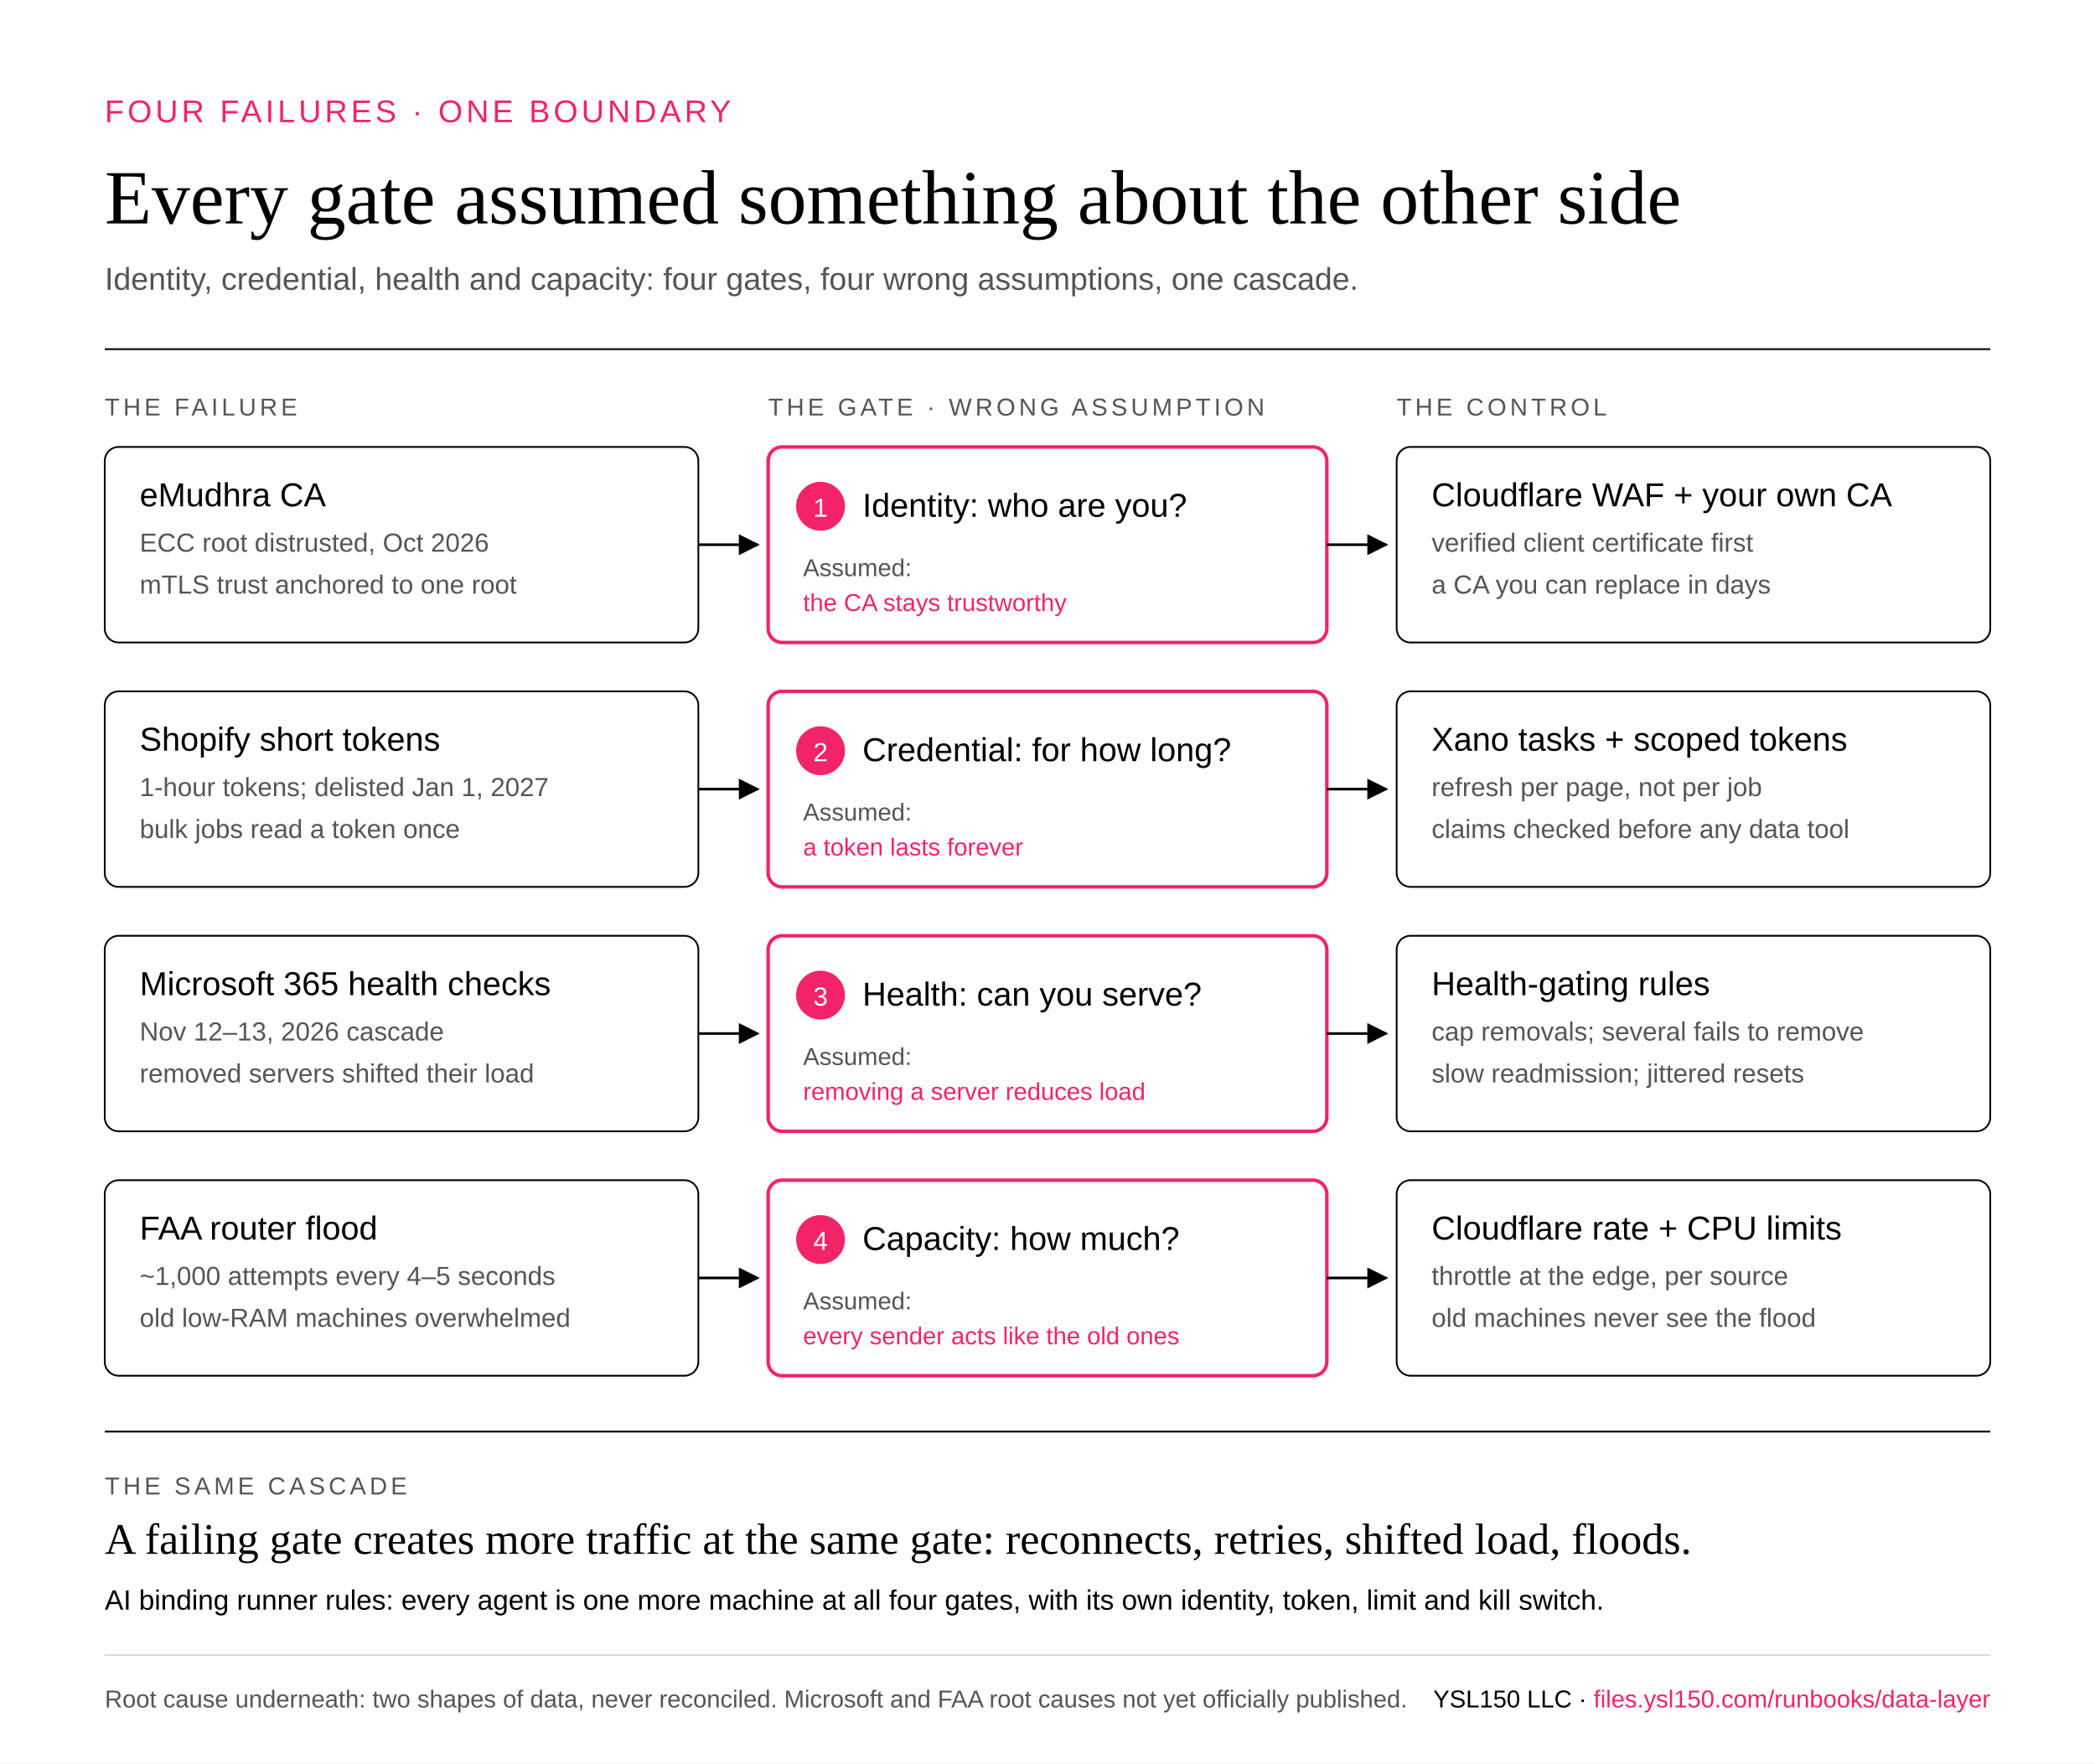
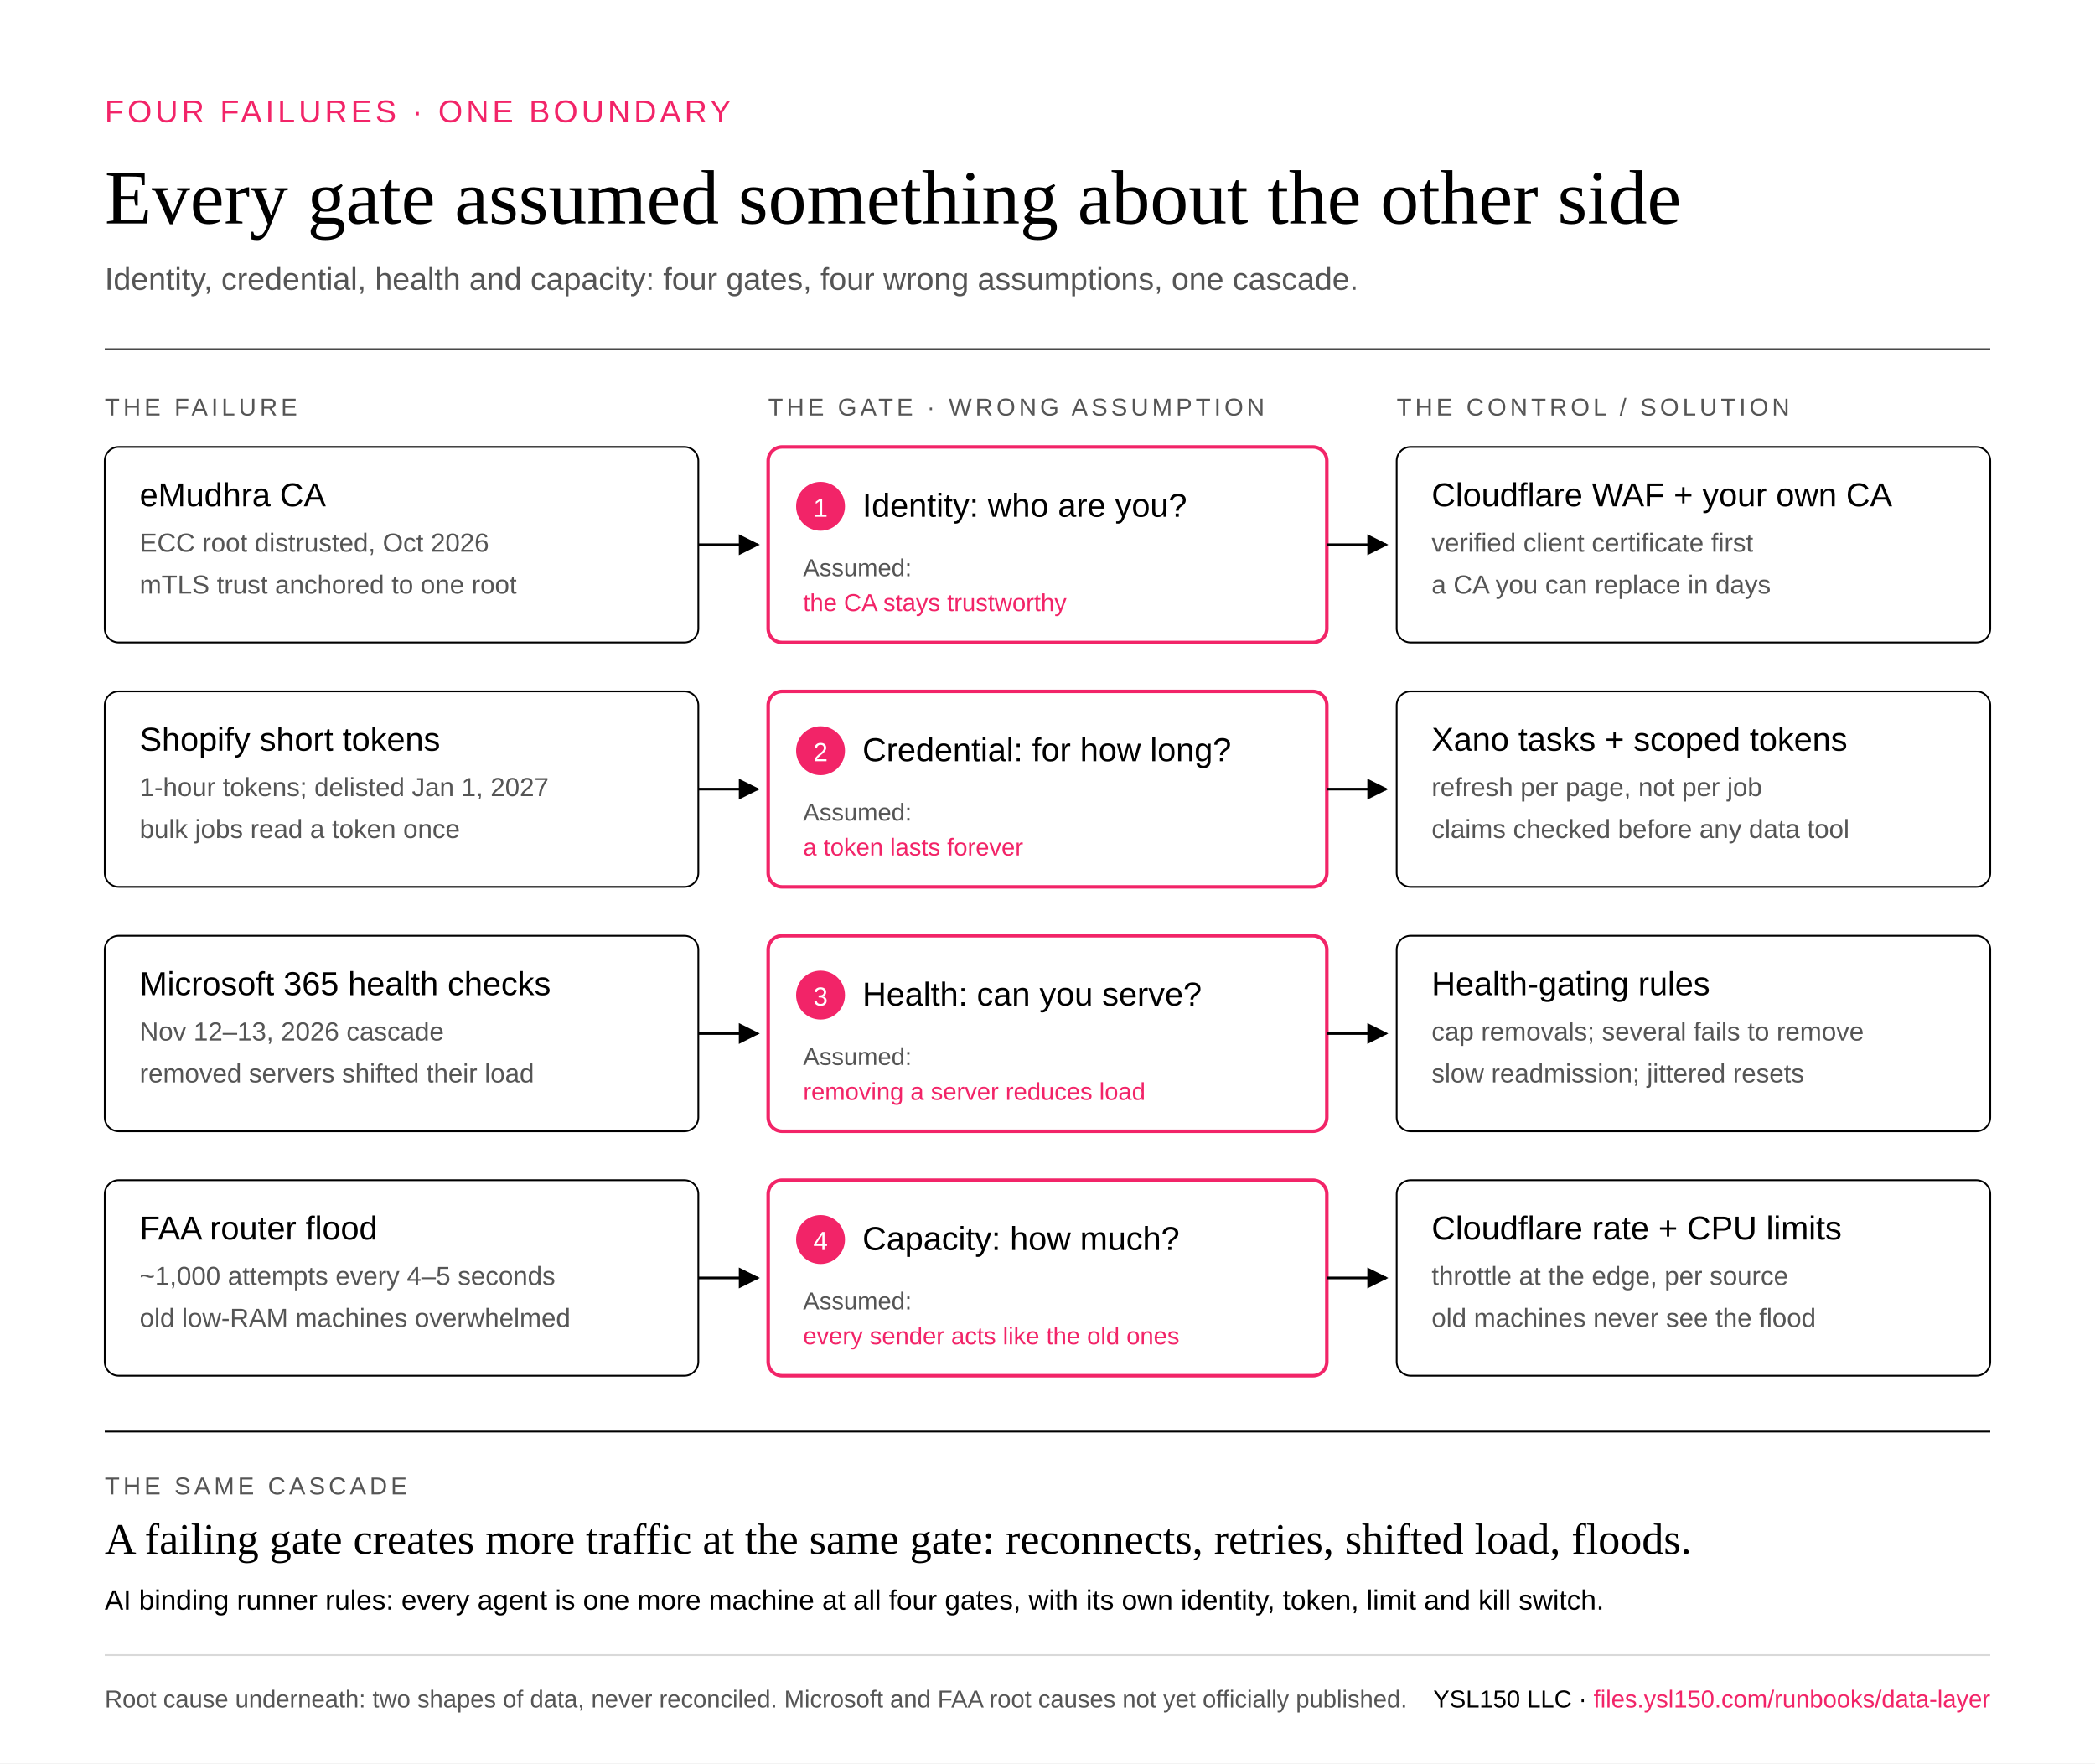
<svg xmlns="http://www.w3.org/2000/svg" width="1200" height="1010" viewBox="0 0 1200 1010" role="img" aria-labelledby="title desc">
  <defs>
    <marker id="arrow" viewBox="0 0 10 10" refX="9" refY="5" markerWidth="8" markerHeight="8" orient="auto-start-reverse">
      <path d="M0,0 L10,5 L0,10 z" fill="#000000" />
    </marker>
  </defs>
  <rect id="background" width="1200" height="1010" fill="#ffffff" />
  <g id="header">
    <text x="60" y="70" font-family="Arial, Helvetica, sans-serif" font-size="18" letter-spacing="2" fill="#f22468">FOUR FAILURES · ONE BOUNDARY</text>
    <text x="60" y="128" font-family="'Times New Roman', Times, serif" font-size="44" fill="#000000">Every gate assumed something about the other side</text>
    <text x="60" y="166" font-family="Arial, Helvetica, sans-serif" font-size="18" fill="#555555">Identity, credential, health and capacity: four gates, four wrong assumptions, one cascade.</text>
    <line x1="60" y1="200" x2="1140" y2="200" stroke="#000000" stroke-width="1" />
  </g>
  <g id="column-labels" font-family="Arial, Helvetica, sans-serif" font-size="14" letter-spacing="2" fill="#555555">
    <text x="60" y="238">THE FAILURE</text>
    <text x="440" y="238">THE GATE · WRONG ASSUMPTION</text>
-     <text x="800" y="238">THE CONTROL</text>
+     <text x="800" y="238">THE CONTROL / SOLUTION</text>
  </g>
  <g id="row-identity" font-family="Arial, Helvetica, sans-serif">
    <rect x="60" y="256" width="340" height="112" rx="8" fill="#ffffff" stroke="#000000" stroke-width="1" />
    <text x="80" y="290" font-size="19" fill="#000000">eMudhra CA</text>
    <text x="80" y="316" font-size="15" fill="#555555">ECC root distrusted, Oct 2026</text>
    <text x="80" y="340" font-size="15" fill="#555555">mTLS trust anchored to one root</text>
    <line x1="400" y1="312" x2="434" y2="312" stroke="#000000" stroke-width="1.5" marker-end="url(#arrow)" />
    <rect x="440" y="256" width="320" height="112" rx="8" fill="#ffffff" stroke="#f22468" stroke-width="2" />
    <circle cx="470" cy="290" r="14" fill="#f22468" />
    <text x="470" y="296" font-size="15" fill="#ffffff" text-anchor="middle">1</text>
    <text x="494" y="296" font-size="19" fill="#000000">Identity: who are you?</text>
    <text x="460" y="330" font-size="14" fill="#555555">Assumed:</text>
    <text x="460" y="350" font-size="14" fill="#f22468">the CA stays trustworthy</text>
    <line x1="760" y1="312" x2="794" y2="312" stroke="#000000" stroke-width="1.5" marker-end="url(#arrow)" />
    <rect x="800" y="256" width="340" height="112" rx="8" fill="#ffffff" stroke="#000000" stroke-width="1" />
    <text x="820" y="290" font-size="19" fill="#000000">Cloudflare WAF + your own CA</text>
    <text x="820" y="316" font-size="15" fill="#555555">verified client certificate first</text>
    <text x="820" y="340" font-size="15" fill="#555555">a CA you can replace in days</text>
  </g>
  <g id="row-credential" font-family="Arial, Helvetica, sans-serif">
    <rect x="60" y="396" width="340" height="112" rx="8" fill="#ffffff" stroke="#000000" stroke-width="1" />
    <text x="80" y="430" font-size="19" fill="#000000">Shopify short tokens</text>
    <text x="80" y="456" font-size="15" fill="#555555">1-hour tokens; delisted Jan 1, 2027</text>
    <text x="80" y="480" font-size="15" fill="#555555">bulk jobs read a token once</text>
    <line x1="400" y1="452" x2="434" y2="452" stroke="#000000" stroke-width="1.5" marker-end="url(#arrow)" />
    <rect x="440" y="396" width="320" height="112" rx="8" fill="#ffffff" stroke="#f22468" stroke-width="2" />
    <circle cx="470" cy="430" r="14" fill="#f22468" />
    <text x="470" y="436" font-size="15" fill="#ffffff" text-anchor="middle">2</text>
    <text x="494" y="436" font-size="19" fill="#000000">Credential: for how long?</text>
    <text x="460" y="470" font-size="14" fill="#555555">Assumed:</text>
    <text x="460" y="490" font-size="14" fill="#f22468">a token lasts forever</text>
    <line x1="760" y1="452" x2="794" y2="452" stroke="#000000" stroke-width="1.5" marker-end="url(#arrow)" />
    <rect x="800" y="396" width="340" height="112" rx="8" fill="#ffffff" stroke="#000000" stroke-width="1" />
    <text x="820" y="430" font-size="19" fill="#000000">Xano tasks + scoped tokens</text>
    <text x="820" y="456" font-size="15" fill="#555555">refresh per page, not per job</text>
    <text x="820" y="480" font-size="15" fill="#555555">claims checked before any data tool</text>
  </g>
  <g id="row-health" font-family="Arial, Helvetica, sans-serif">
    <rect x="60" y="536" width="340" height="112" rx="8" fill="#ffffff" stroke="#000000" stroke-width="1" />
    <text x="80" y="570" font-size="19" fill="#000000">Microsoft 365 health checks</text>
    <text x="80" y="596" font-size="15" fill="#555555">Nov 12–13, 2026 cascade</text>
    <text x="80" y="620" font-size="15" fill="#555555">removed servers shifted their load</text>
    <line x1="400" y1="592" x2="434" y2="592" stroke="#000000" stroke-width="1.5" marker-end="url(#arrow)" />
    <rect x="440" y="536" width="320" height="112" rx="8" fill="#ffffff" stroke="#f22468" stroke-width="2" />
    <circle cx="470" cy="570" r="14" fill="#f22468" />
    <text x="470" y="576" font-size="15" fill="#ffffff" text-anchor="middle">3</text>
    <text x="494" y="576" font-size="19" fill="#000000">Health: can you serve?</text>
    <text x="460" y="610" font-size="14" fill="#555555">Assumed:</text>
    <text x="460" y="630" font-size="14" fill="#f22468">removing a server reduces load</text>
    <line x1="760" y1="592" x2="794" y2="592" stroke="#000000" stroke-width="1.5" marker-end="url(#arrow)" />
    <rect x="800" y="536" width="340" height="112" rx="8" fill="#ffffff" stroke="#000000" stroke-width="1" />
    <text x="820" y="570" font-size="19" fill="#000000">Health-gating rules</text>
    <text x="820" y="596" font-size="15" fill="#555555">cap removals; several fails to remove</text>
    <text x="820" y="620" font-size="15" fill="#555555">slow readmission; jittered resets</text>
  </g>
  <g id="row-capacity" font-family="Arial, Helvetica, sans-serif">
    <rect x="60" y="676" width="340" height="112" rx="8" fill="#ffffff" stroke="#000000" stroke-width="1" />
    <text x="80" y="710" font-size="19" fill="#000000">FAA router flood</text>
    <text x="80" y="736" font-size="15" fill="#555555">~1,000 attempts every 4–5 seconds</text>
    <text x="80" y="760" font-size="15" fill="#555555">old low-RAM machines overwhelmed</text>
    <line x1="400" y1="732" x2="434" y2="732" stroke="#000000" stroke-width="1.5" marker-end="url(#arrow)" />
    <rect x="440" y="676" width="320" height="112" rx="8" fill="#ffffff" stroke="#f22468" stroke-width="2" />
    <circle cx="470" cy="710" r="14" fill="#f22468" />
    <text x="470" y="716" font-size="15" fill="#ffffff" text-anchor="middle">4</text>
    <text x="494" y="716" font-size="19" fill="#000000">Capacity: how much?</text>
    <text x="460" y="750" font-size="14" fill="#555555">Assumed:</text>
    <text x="460" y="770" font-size="14" fill="#f22468">every sender acts like the old ones</text>
    <line x1="760" y1="732" x2="794" y2="732" stroke="#000000" stroke-width="1.5" marker-end="url(#arrow)" />
    <rect x="800" y="676" width="340" height="112" rx="8" fill="#ffffff" stroke="#000000" stroke-width="1" />
    <text x="820" y="710" font-size="19" fill="#000000">Cloudflare rate + CPU limits</text>
    <text x="820" y="736" font-size="15" fill="#555555">throttle at the edge, per source</text>
    <text x="820" y="760" font-size="15" fill="#555555">old machines never see the flood</text>
  </g>
  <g id="cascade" font-family="Arial, Helvetica, sans-serif">
    <line x1="60" y1="820" x2="1140" y2="820" stroke="#000000" stroke-width="1" />
    <text x="60" y="856" font-size="14" letter-spacing="2" fill="#555555">THE SAME CASCADE</text>
    <text x="60" y="890" font-family="'Times New Roman', Times, serif" font-size="25" fill="#000000">A failing gate creates more traffic at the same gate: reconnects, retries, shifted load, floods.</text>
    <text x="60" y="922" font-size="16" fill="#000000">AI binding runner rules: every agent is one more machine at all four gates, with its own identity, token, limit and kill switch.</text>
  </g>
  <g id="footer" font-family="Arial, Helvetica, sans-serif">
    <line x1="60" y1="948" x2="1140" y2="948" stroke="#d9d9d9" stroke-width="1" />
    <text x="60" y="978" font-size="14" fill="#555555">Root cause underneath: two shapes of data, never reconciled. Microsoft and FAA root causes not yet officially published.</text>
    <text x="1140" y="978" font-size="14" fill="#000000" text-anchor="end">YSL150 LLC · <tspan fill="#f22468">files.ysl150.com/runbooks/data-layer</tspan>
    </text>
  </g>
</svg>
